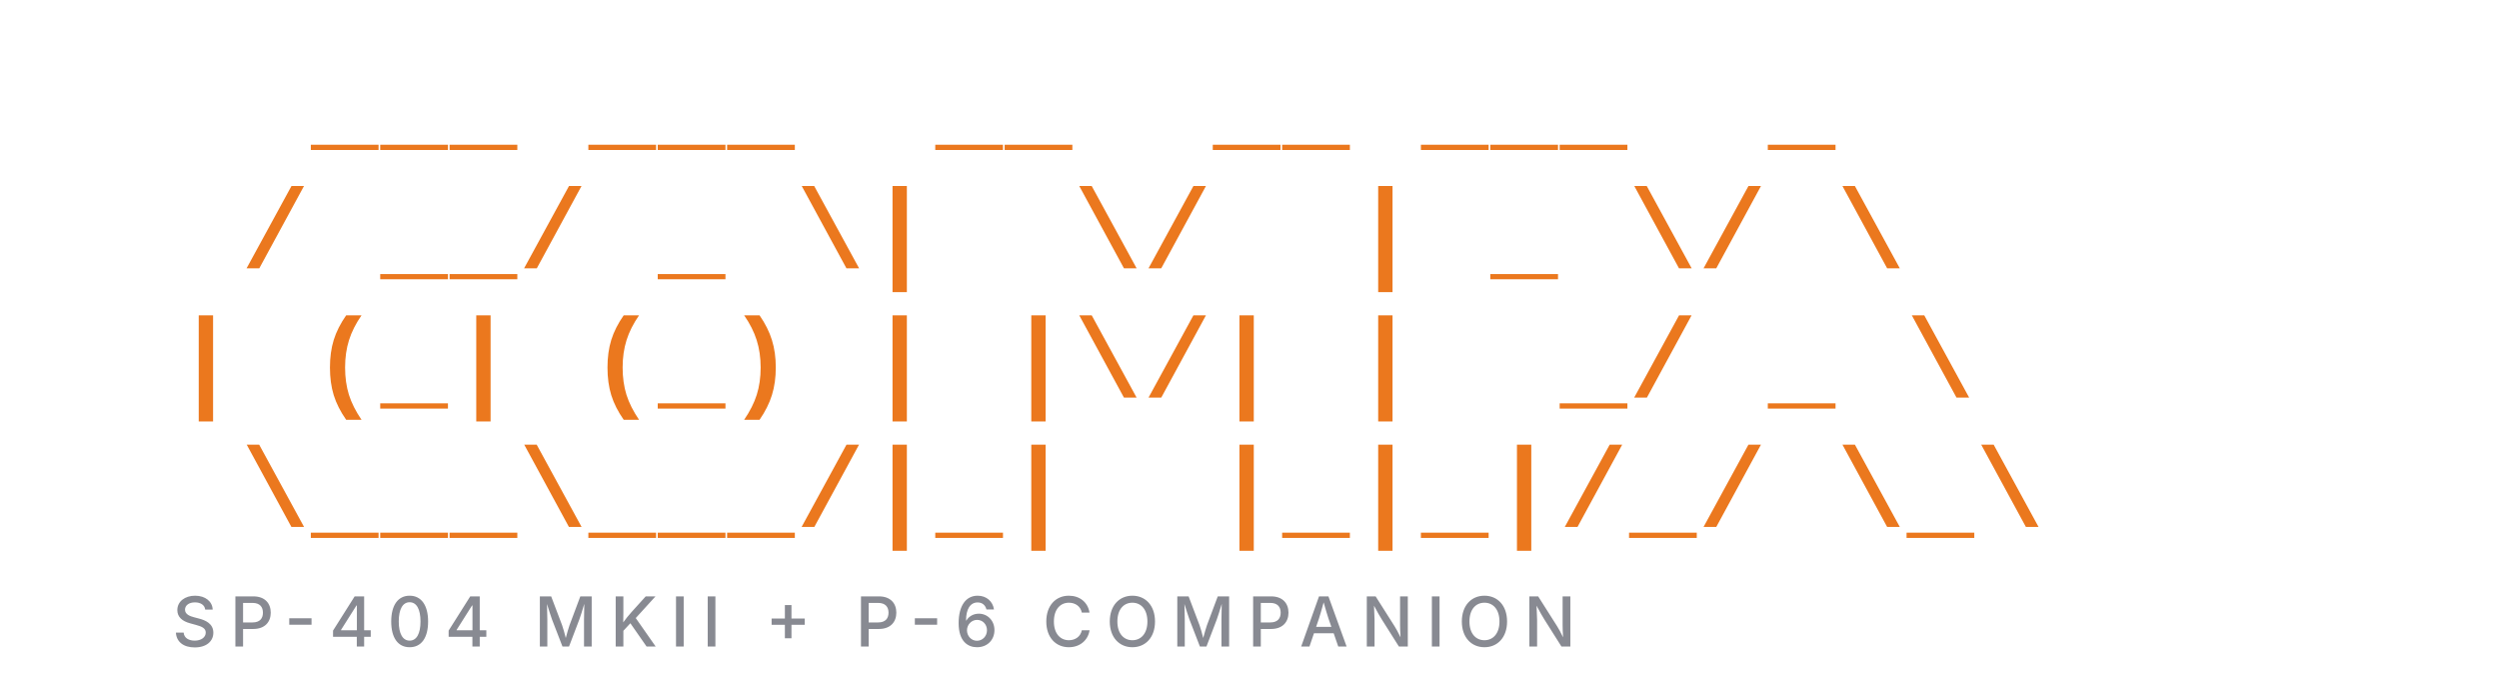
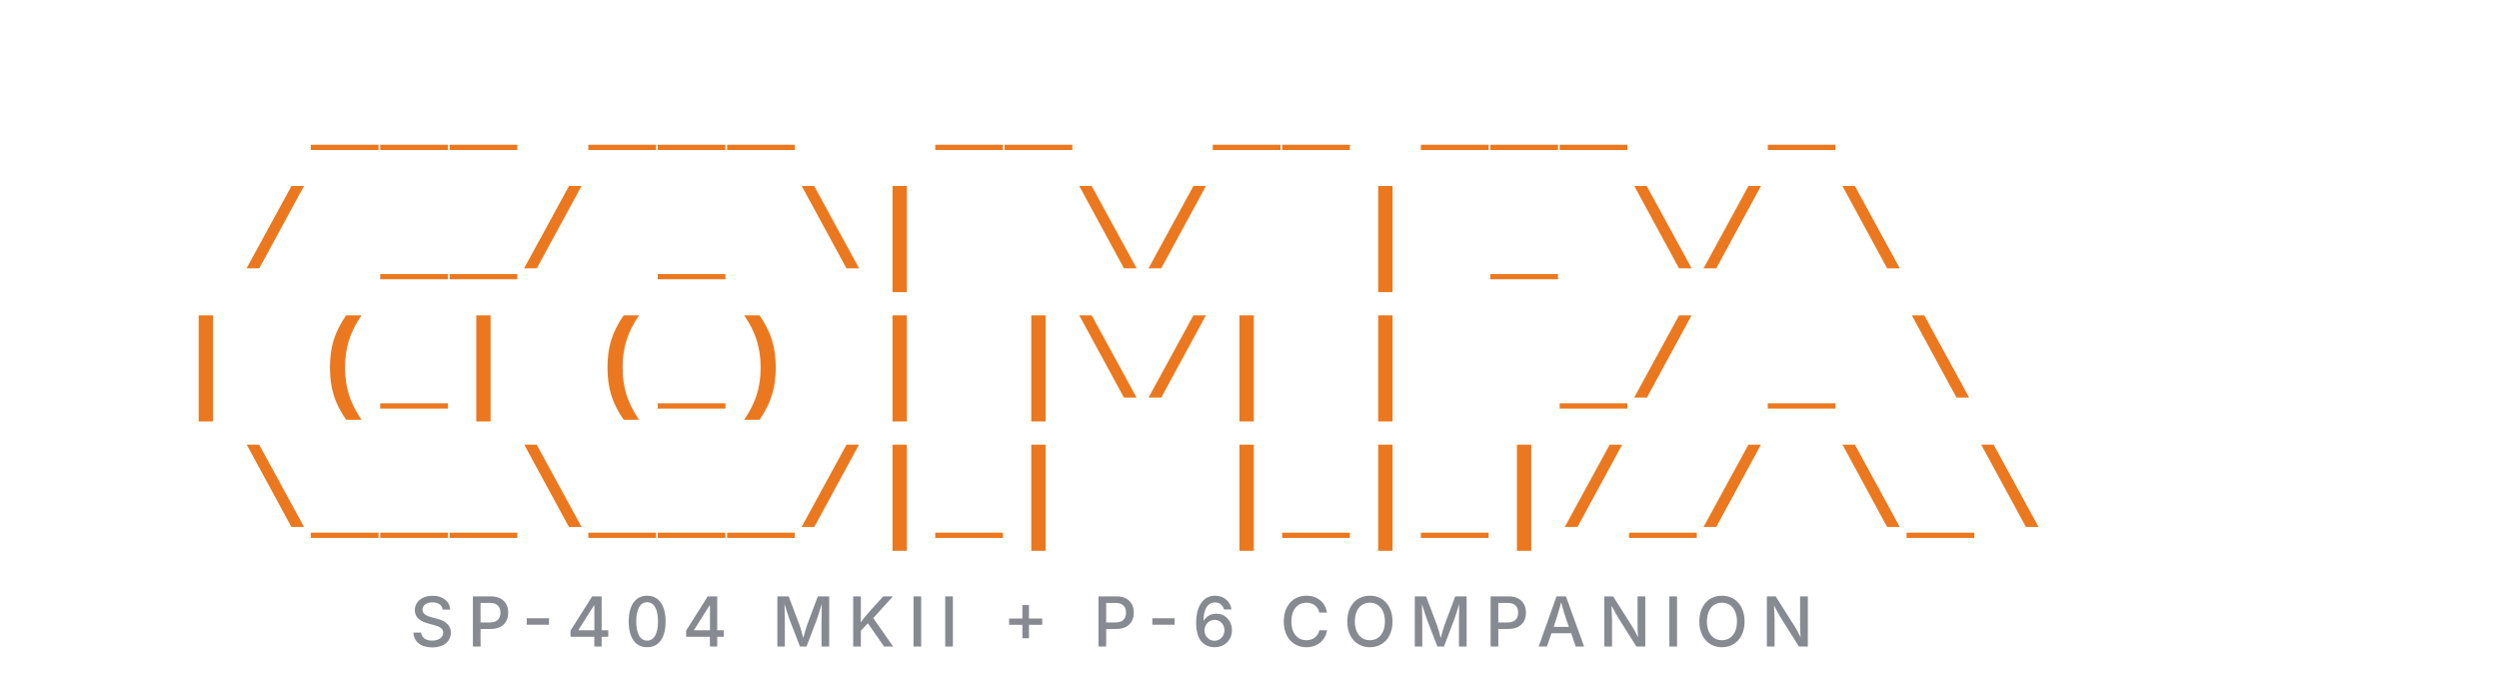
<svg xmlns="http://www.w3.org/2000/svg" viewBox="0 0 580 160" width="580" height="160" role="img" aria-label="COMPA">
  <style>
    .logo {
      font-family: 'JetBrains Mono', 'Menlo', 'Consolas', 'Courier New', monospace;
      font-size: 26px;
      font-weight: 700;
      fill: #EB781E;
      letter-spacing: 0.5px;
      white-space: pre;
    }
    .tag {
      font-family: 'Inter', -apple-system, 'Segoe UI', sans-serif;
      font-size: 16px;
      font-weight: 500;
      fill: #888a92;
      letter-spacing: 3px;
    }
  </style>
  <text x="40" y="32" xml:space="preserve" class="logo">  ___ ___  __  __ ___  _   </text>
  <text x="40" y="62" xml:space="preserve" class="logo"> / __/ _ \|  \/  | _ \/ \  </text>
  <text x="40" y="92" xml:space="preserve" class="logo">| (_| (_) | |\/| |  _/ _ \ </text>
  <text x="40" y="122" xml:space="preserve" class="logo"> \___\___/|_|  |_|_|/_/ \_\</text>
-   <text x="40" y="150" class="tag">SP-404 MKII + P-6 COMPANION</text>
+   <text x="258" y="150" text-anchor="middle" class="tag">SP-404 MKII + P-6 COMPANION</text>
</svg>
